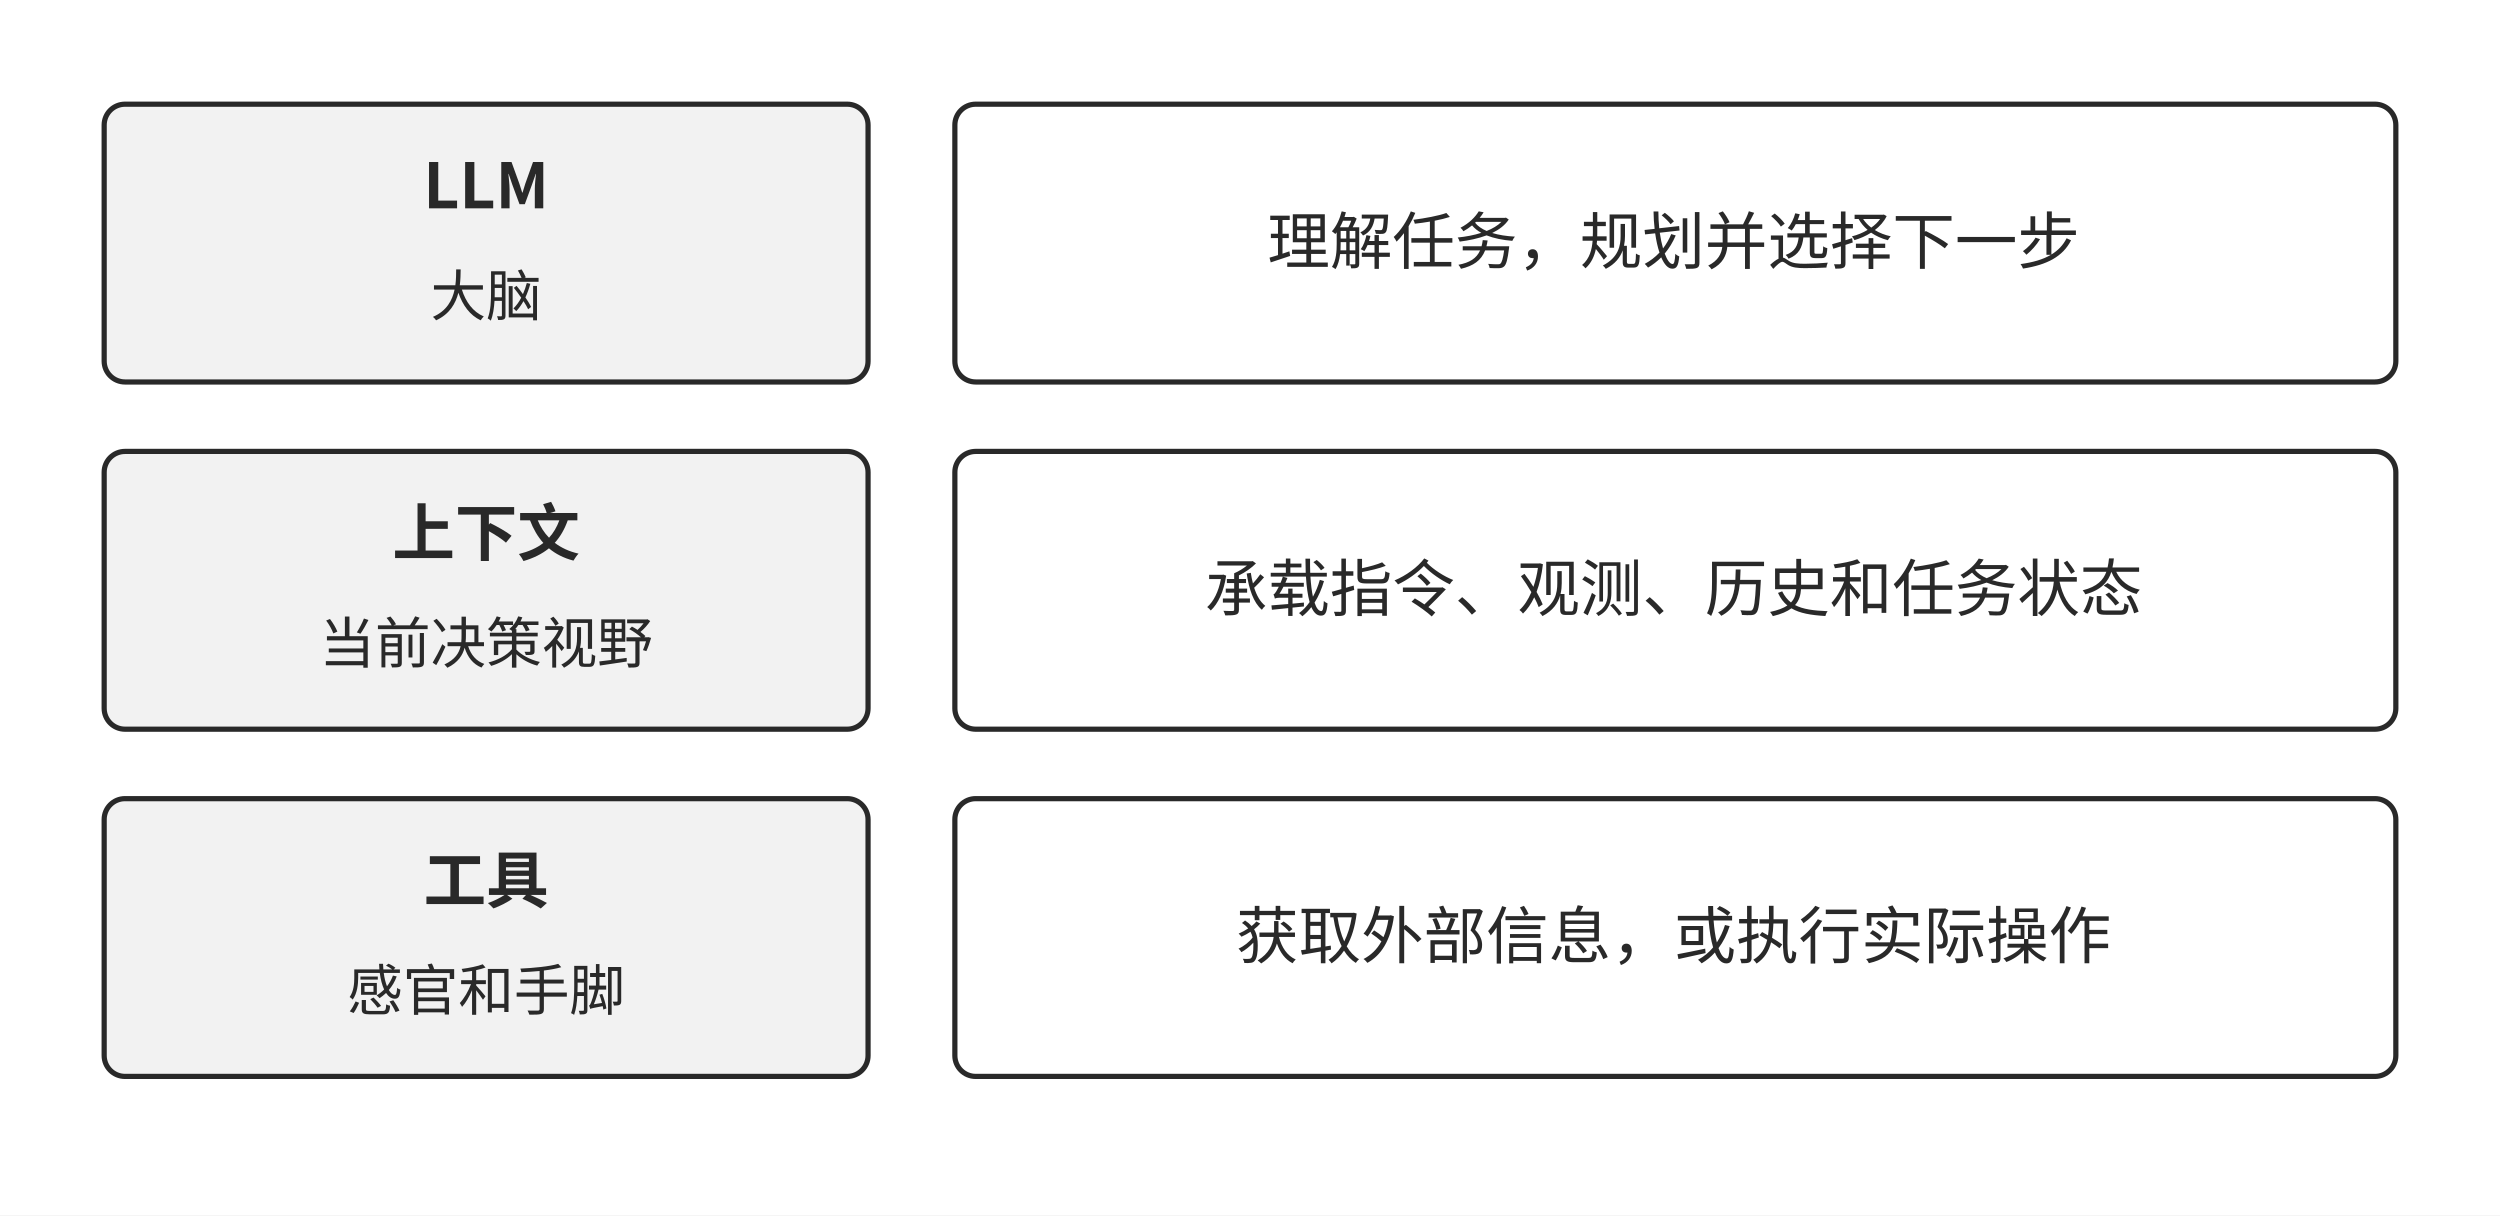
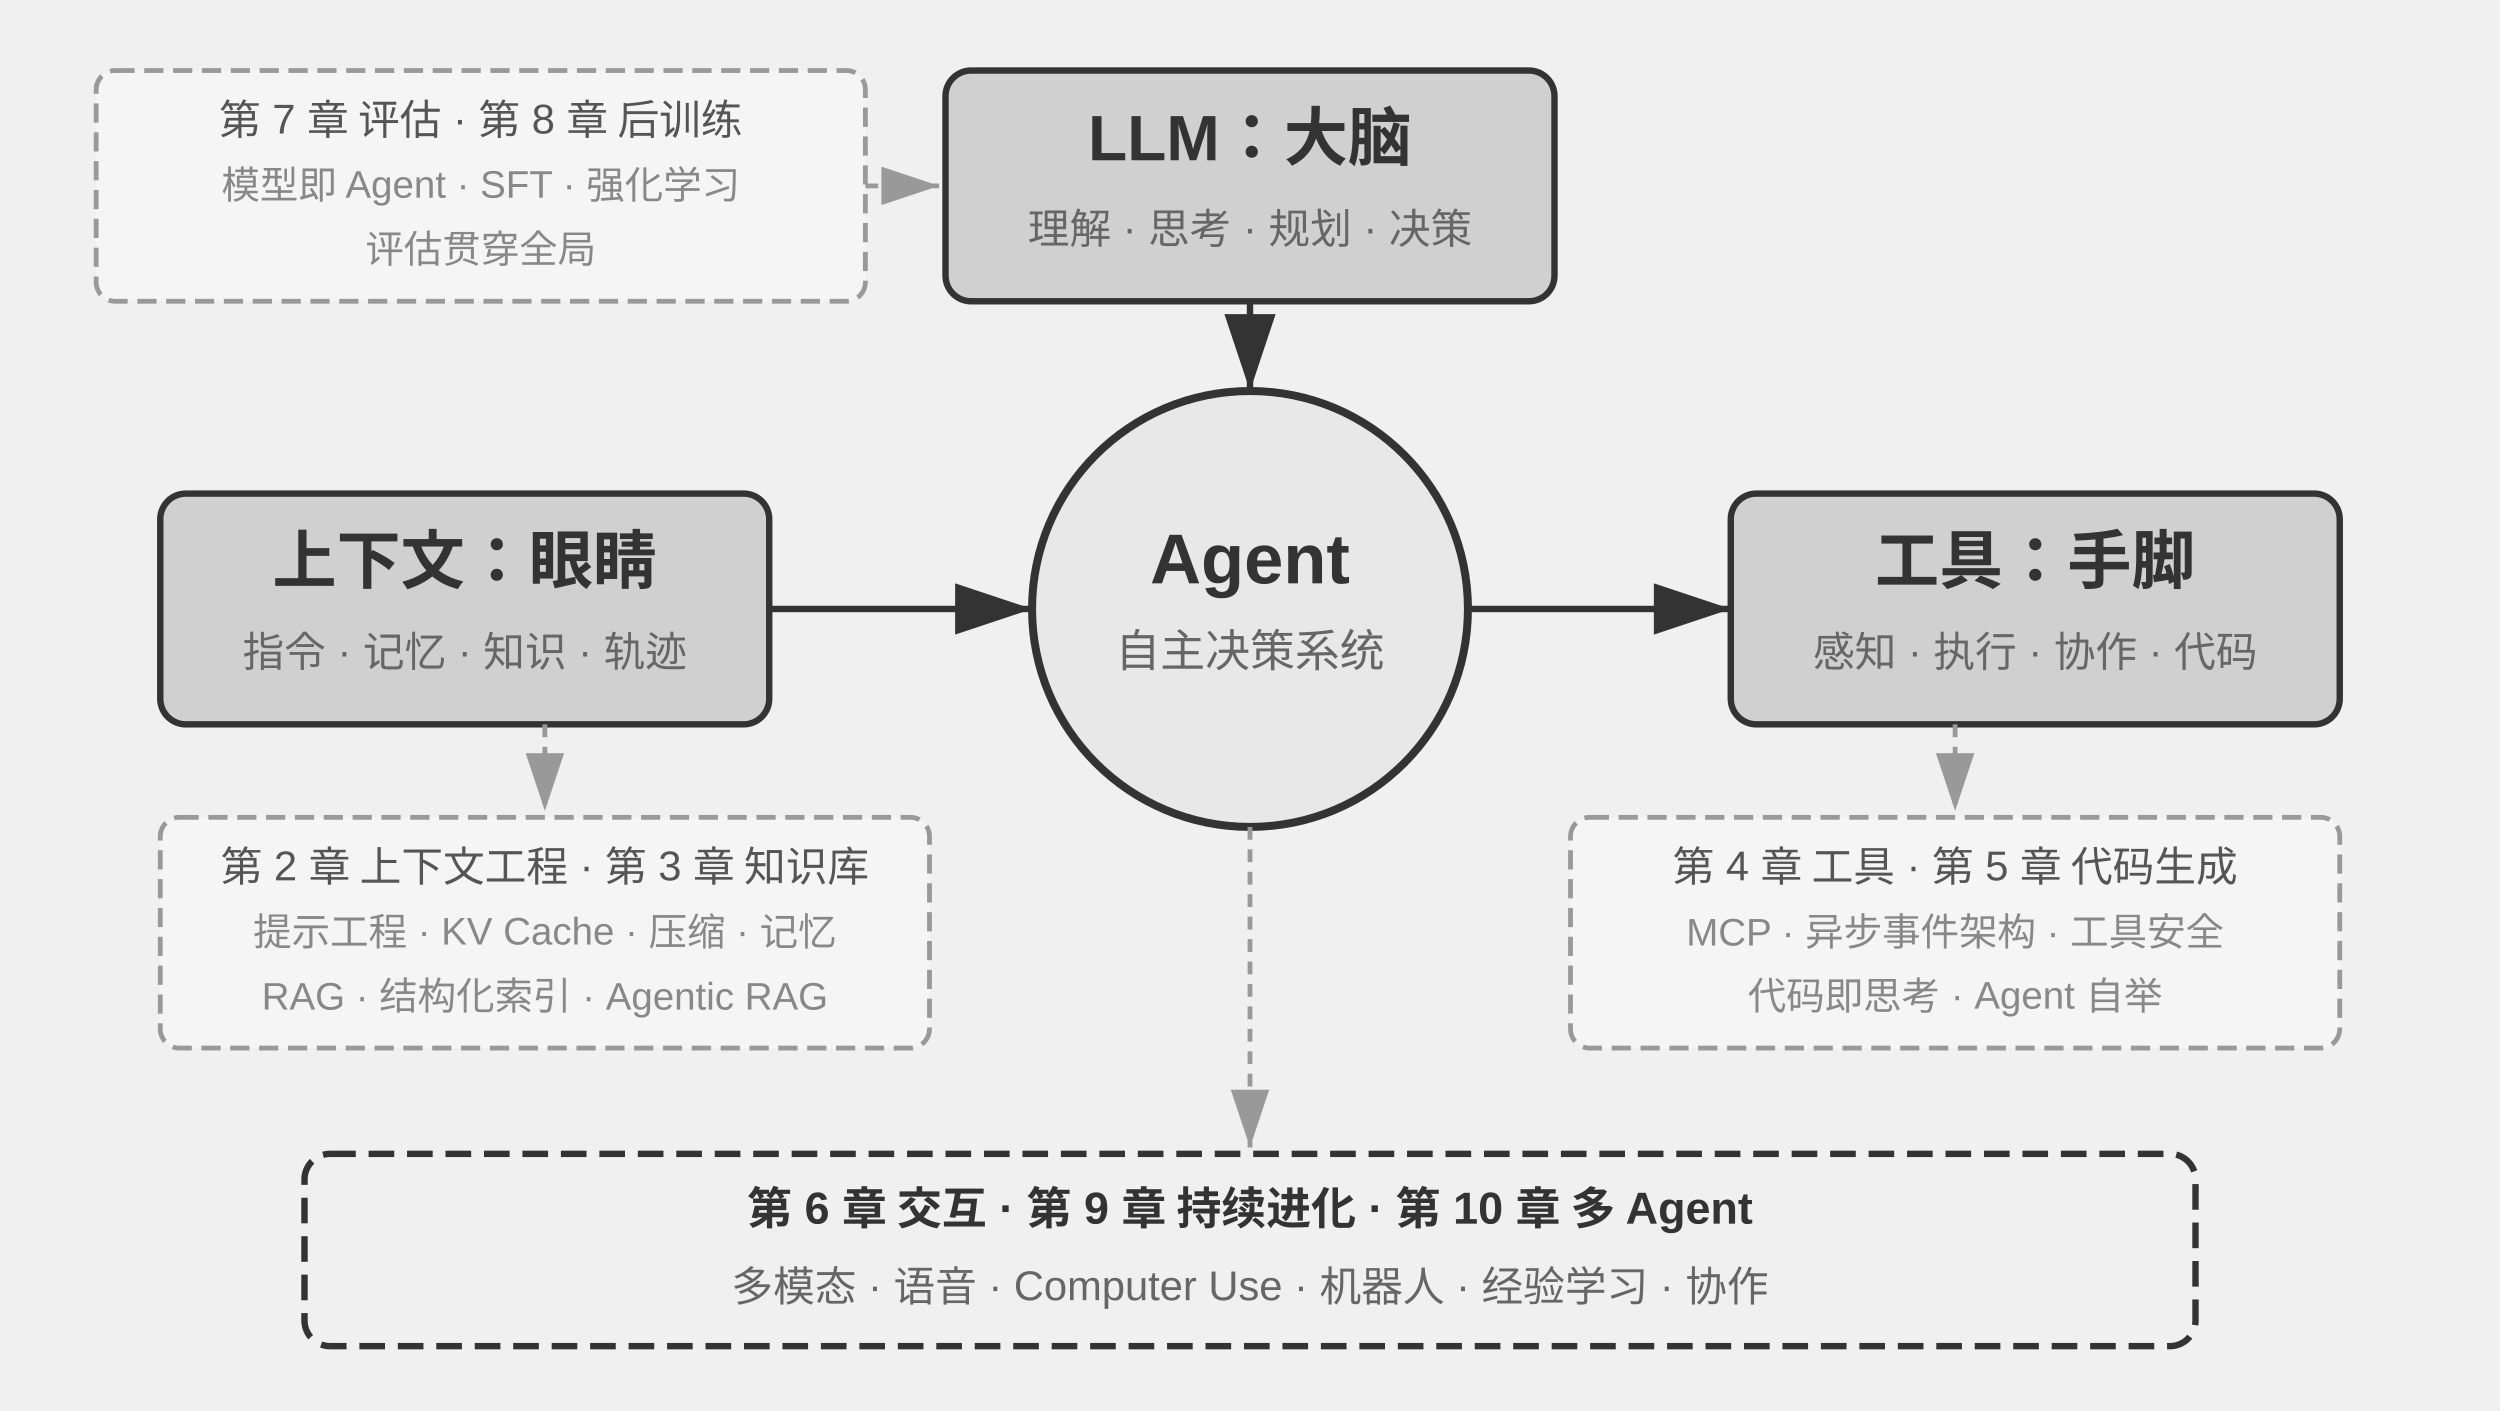
- <svg xmlns="http://www.w3.org/2000/svg" width="150mm" height="72.92mm" viewBox="0 0 720 350" role="img" aria-labelledby="title desc">
+ <svg xmlns="http://www.w3.org/2000/svg" viewBox="0 40 780 440" width="780" height="440" style="background:#ffffff">
  <defs>
-     <marker id="arrow" viewBox="0 0 10 10" refX="9" refY="5" markerWidth="7" markerHeight="7" orient="auto-start-reverse">
-       <path d="M0 0 L10 5 L0 10 Z" fill="#292929" />
+     <marker id="ah" markerWidth="12" markerHeight="8" refX="12" refY="4" orient="auto">
+       <polygon points="0 0, 12 4, 0 8" fill="#333333" />
+     </marker>
+     <marker id="ah-light" markerWidth="12" markerHeight="8" refX="12" refY="4" orient="auto">
+       <polygon points="0 0, 12 4, 0 8" fill="#999999" />
    </marker>
  </defs>
-   <rect width="720" height="350" fill="#ffffff" />
-   <rect x="30" y="30" width="220" height="80" rx="6" fill="#f2f2f2" stroke="#292929" stroke-width="1.5" />
-   <text x="140.0" y="60" font-family="Noto Sans CJK SC,Source Han Sans CN,Microsoft YaHei,sans-serif" font-size="18" font-weight="700" text-anchor="middle" fill="#292929">LLM</text>
-   <text x="140.0" y="91" font-family="Noto Sans CJK SC,Source Han Sans CN,Microsoft YaHei,sans-serif" font-size="16" font-weight="400" text-anchor="middle" fill="#292929">大脑</text>
-   <rect x="275" y="30" width="415" height="80" rx="6" fill="#ffffff" stroke="#292929" stroke-width="1.5" />
-   <text x="482" y="76" font-family="Noto Sans CJK SC,Source Han Sans CN,Microsoft YaHei,sans-serif" font-size="18" font-weight="400" text-anchor="middle" fill="#292929">理解任务，规划并选择下一步</text>
-   <rect x="30" y="130" width="220" height="80" rx="6" fill="#f2f2f2" stroke="#292929" stroke-width="1.5" />
-   <text x="140.0" y="160" font-family="Noto Sans CJK SC,Source Han Sans CN,Microsoft YaHei,sans-serif" font-size="18" font-weight="700" text-anchor="middle" fill="#292929">上下文</text>
-   <text x="140.0" y="191" font-family="Noto Sans CJK SC,Source Han Sans CN,Microsoft YaHei,sans-serif" font-size="16" font-weight="400" text-anchor="middle" fill="#292929">当前决策视野</text>
-   <rect x="275" y="130" width="415" height="80" rx="6" fill="#ffffff" stroke="#292929" stroke-width="1.5" />
-   <text x="482" y="176" font-family="Noto Sans CJK SC,Source Han Sans CN,Microsoft YaHei,sans-serif" font-size="18" font-weight="400" text-anchor="middle" fill="#292929">承载指令、观测、历史和任务状态</text>
-   <rect x="30" y="230" width="220" height="80" rx="6" fill="#f2f2f2" stroke="#292929" stroke-width="1.5" />
-   <text x="140.0" y="260" font-family="Noto Sans CJK SC,Source Han Sans CN,Microsoft YaHei,sans-serif" font-size="18" font-weight="700" text-anchor="middle" fill="#292929">工具</text>
-   <text x="140.0" y="291" font-family="Noto Sans CJK SC,Source Han Sans CN,Microsoft YaHei,sans-serif" font-size="16" font-weight="400" text-anchor="middle" fill="#292929">感官和手脚</text>
-   <rect x="275" y="230" width="415" height="80" rx="6" fill="#ffffff" stroke="#292929" stroke-width="1.5" />
-   <text x="482" y="276" font-family="Noto Sans CJK SC,Source Han Sans CN,Microsoft YaHei,sans-serif" font-size="18" font-weight="400" text-anchor="middle" fill="#292929">获取外部信息，或执行实际操作</text>
+   <circle cx="390" cy="230" r="68" fill="#e8e8e8" stroke="#333333" stroke-width="2.5" />
+   <text x="390" y="222" font-family="Arial, 'Helvetica Neue', Helvetica, 'PingFang SC', 'Microsoft YaHei', sans-serif" font-size="22" fill="#333333" text-anchor="middle" font-weight="bold">Agent</text>
+   <text x="390" y="248" font-family="Arial, 'Helvetica Neue', Helvetica, 'PingFang SC', 'Microsoft YaHei', sans-serif" font-size="14" fill="#666666" text-anchor="middle">自主决策系统</text>
+   <rect x="295" y="62" width="190" height="72" rx="8" fill="#d0d0d0" stroke="#333333" stroke-width="2" />
+   <text x="390" y="90" font-family="Arial, 'Helvetica Neue', Helvetica, 'PingFang SC', 'Microsoft YaHei', sans-serif" font-size="20" fill="#333333" text-anchor="middle" font-weight="bold">LLM：大脑</text>
+   <text x="390" y="116" font-family="Arial, 'Helvetica Neue', Helvetica, 'PingFang SC', 'Microsoft YaHei', sans-serif" font-size="13" fill="#666666" text-anchor="middle">理解 · 思考 · 规划 · 决策</text>
+   <line x1="390" y1="134" x2="390" y2="162" stroke="#333333" stroke-width="2" marker-end="url(#ah)" />
+   <rect x="50" y="194" width="190" height="72" rx="8" fill="#d0d0d0" stroke="#333333" stroke-width="2" />
+   <text x="145" y="222" font-family="Arial, 'Helvetica Neue', Helvetica, 'PingFang SC', 'Microsoft YaHei', sans-serif" font-size="20" fill="#333333" text-anchor="middle" font-weight="bold">上下文：眼睛</text>
+   <text x="145" y="248" font-family="Arial, 'Helvetica Neue', Helvetica, 'PingFang SC', 'Microsoft YaHei', sans-serif" font-size="13" fill="#666666" text-anchor="middle">指令 · 记忆 · 知识 · 轨迹</text>
+   <line x1="240" y1="230" x2="322" y2="230" stroke="#333333" stroke-width="2" marker-end="url(#ah)" />
+   <rect x="540" y="194" width="190" height="72" rx="8" fill="#d0d0d0" stroke="#333333" stroke-width="2" />
+   <text x="635" y="222" font-family="Arial, 'Helvetica Neue', Helvetica, 'PingFang SC', 'Microsoft YaHei', sans-serif" font-size="20" fill="#333333" text-anchor="middle" font-weight="bold">工具：手脚</text>
+   <text x="635" y="248" font-family="Arial, 'Helvetica Neue', Helvetica, 'PingFang SC', 'Microsoft YaHei', sans-serif" font-size="13" fill="#666666" text-anchor="middle">感知 · 执行 · 协作 · 代码</text>
+   <line x1="458" y1="230" x2="540" y2="230" stroke="#333333" stroke-width="2" marker-end="url(#ah)" />
+   <rect x="30" y="62" width="240" height="72" rx="6" fill="#f5f5f5" stroke="#999999" stroke-width="1.5" stroke-dasharray="6,3" />
+   <text x="150" y="82" font-family="Arial, 'Helvetica Neue', Helvetica, 'PingFang SC', 'Microsoft YaHei', sans-serif" font-size="13" fill="#555555" text-anchor="middle">第 7 章 评估 · 第 8 章 后训练</text>
+   <text x="150" y="102" font-family="Arial, 'Helvetica Neue', Helvetica, 'PingFang SC', 'Microsoft YaHei', sans-serif" font-size="12" fill="#888888" text-anchor="middle">模型即 Agent · SFT · 强化学习</text>
+   <text x="150" y="122" font-family="Arial, 'Helvetica Neue', Helvetica, 'PingFang SC', 'Microsoft YaHei', sans-serif" font-size="12" fill="#888888" text-anchor="middle">评估贯穿全局</text>
+   <line x1="270" y1="98" x2="293" y2="98" stroke="#999999" stroke-width="1.5" stroke-dasharray="4,3" marker-end="url(#ah-light)" />
+   <rect x="50" y="295" width="240" height="72" rx="6" fill="#f5f5f5" stroke="#999999" stroke-width="1.5" stroke-dasharray="6,3" />
+   <text x="170" y="315" font-family="Arial, 'Helvetica Neue', Helvetica, 'PingFang SC', 'Microsoft YaHei', sans-serif" font-size="13" fill="#555555" text-anchor="middle">第 2 章 上下文工程 · 第 3 章 知识库</text>
+   <text x="170" y="335" font-family="Arial, 'Helvetica Neue', Helvetica, 'PingFang SC', 'Microsoft YaHei', sans-serif" font-size="12" fill="#888888" text-anchor="middle">提示工程 · KV Cache · 压缩 · 记忆</text>
+   <text x="170" y="355" font-family="Arial, 'Helvetica Neue', Helvetica, 'PingFang SC', 'Microsoft YaHei', sans-serif" font-size="12" fill="#888888" text-anchor="middle">RAG · 结构化索引 · Agentic RAG</text>
+   <line x1="170" y1="266" x2="170" y2="293" stroke="#999999" stroke-width="1.5" stroke-dasharray="4,3" marker-end="url(#ah-light)" />
+   <rect x="490" y="295" width="240" height="72" rx="6" fill="#f5f5f5" stroke="#999999" stroke-width="1.5" stroke-dasharray="6,3" />
+   <text x="610" y="315" font-family="Arial, 'Helvetica Neue', Helvetica, 'PingFang SC', 'Microsoft YaHei', sans-serif" font-size="13" fill="#555555" text-anchor="middle">第 4 章 工具 · 第 5 章 代码生成</text>
+   <text x="610" y="335" font-family="Arial, 'Helvetica Neue', Helvetica, 'PingFang SC', 'Microsoft YaHei', sans-serif" font-size="12" fill="#888888" text-anchor="middle">MCP · 异步事件架构 · 工具安全</text>
+   <text x="610" y="355" font-family="Arial, 'Helvetica Neue', Helvetica, 'PingFang SC', 'Microsoft YaHei', sans-serif" font-size="12" fill="#888888" text-anchor="middle">代码即思考 · Agent 自举</text>
+   <line x1="610" y1="266" x2="610" y2="293" stroke="#999999" stroke-width="1.5" stroke-dasharray="4,3" marker-end="url(#ah-light)" />
+   <rect x="95" y="400" width="590" height="60" rx="8" fill="#f0f0f0" stroke="#333333" stroke-width="2" stroke-dasharray="8,4" />
+   <text x="390" y="422" font-family="Arial, 'Helvetica Neue', Helvetica, 'PingFang SC', 'Microsoft YaHei', sans-serif" font-size="14" fill="#333333" text-anchor="middle" font-weight="bold">第 6 章 交互 · 第 9 章 持续进化 · 第 10 章 多 Agent</text>
+   <text x="390" y="446" font-family="Arial, 'Helvetica Neue', Helvetica, 'PingFang SC', 'Microsoft YaHei', sans-serif" font-size="13" fill="#666666" text-anchor="middle">多模态 · 语音 · Computer Use · 机器人 · 经验学习 · 协作</text>
+   <line x1="390" y1="298" x2="390" y2="398" stroke="#999999" stroke-width="1.5" stroke-dasharray="4,3" marker-end="url(#ah-light)" />
</svg>
